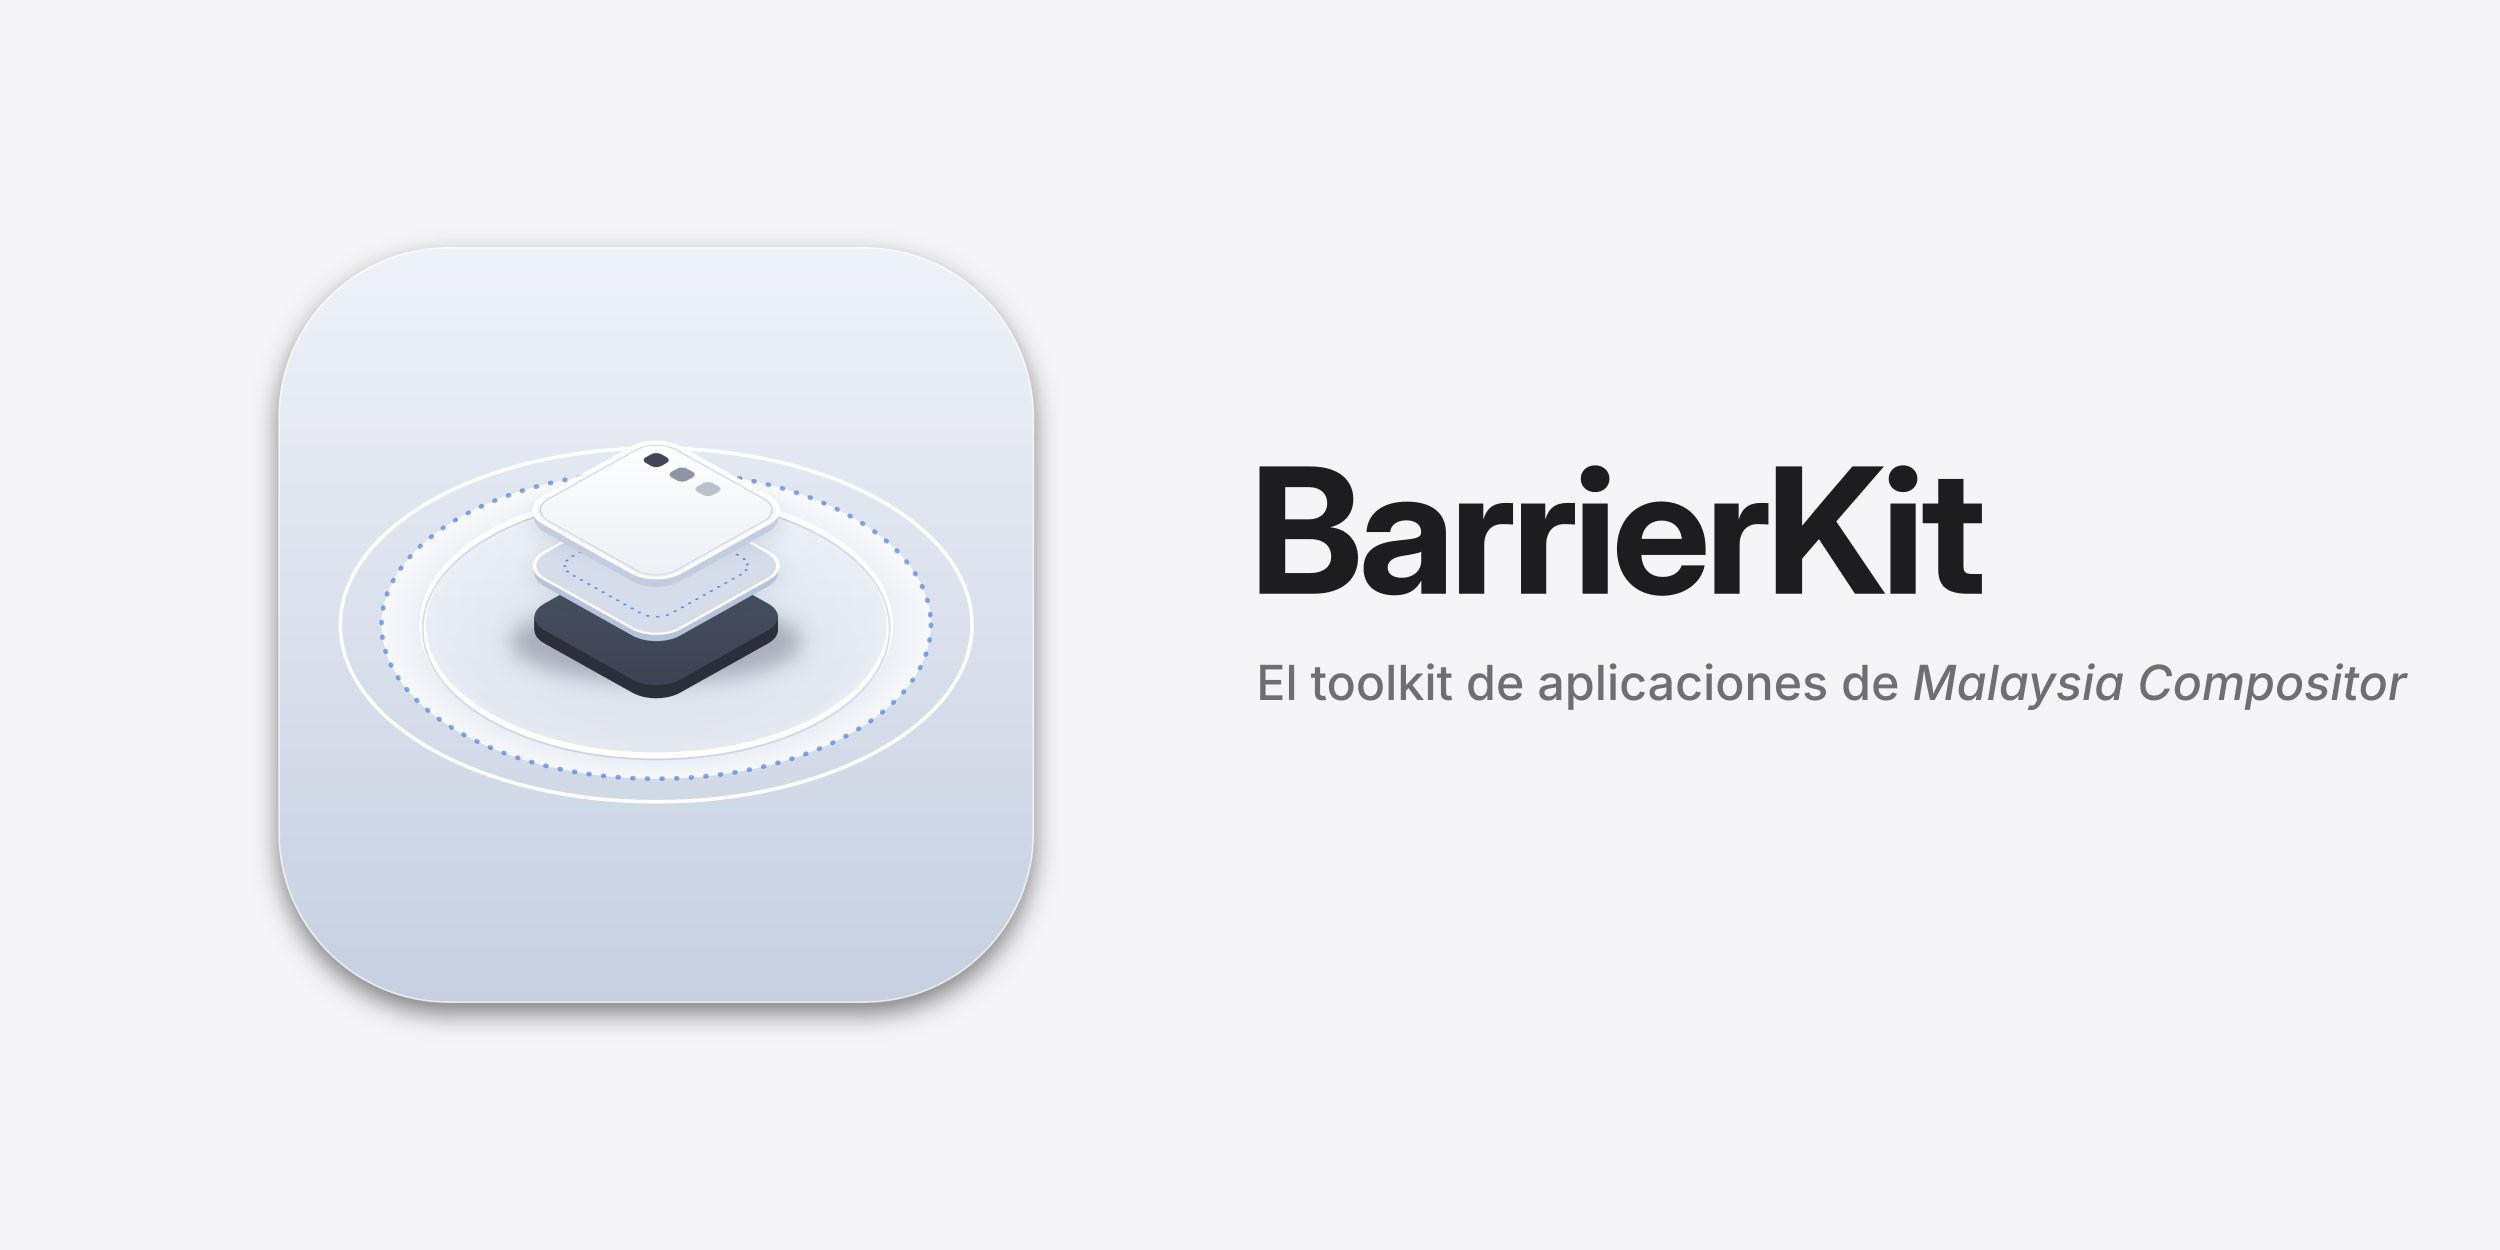
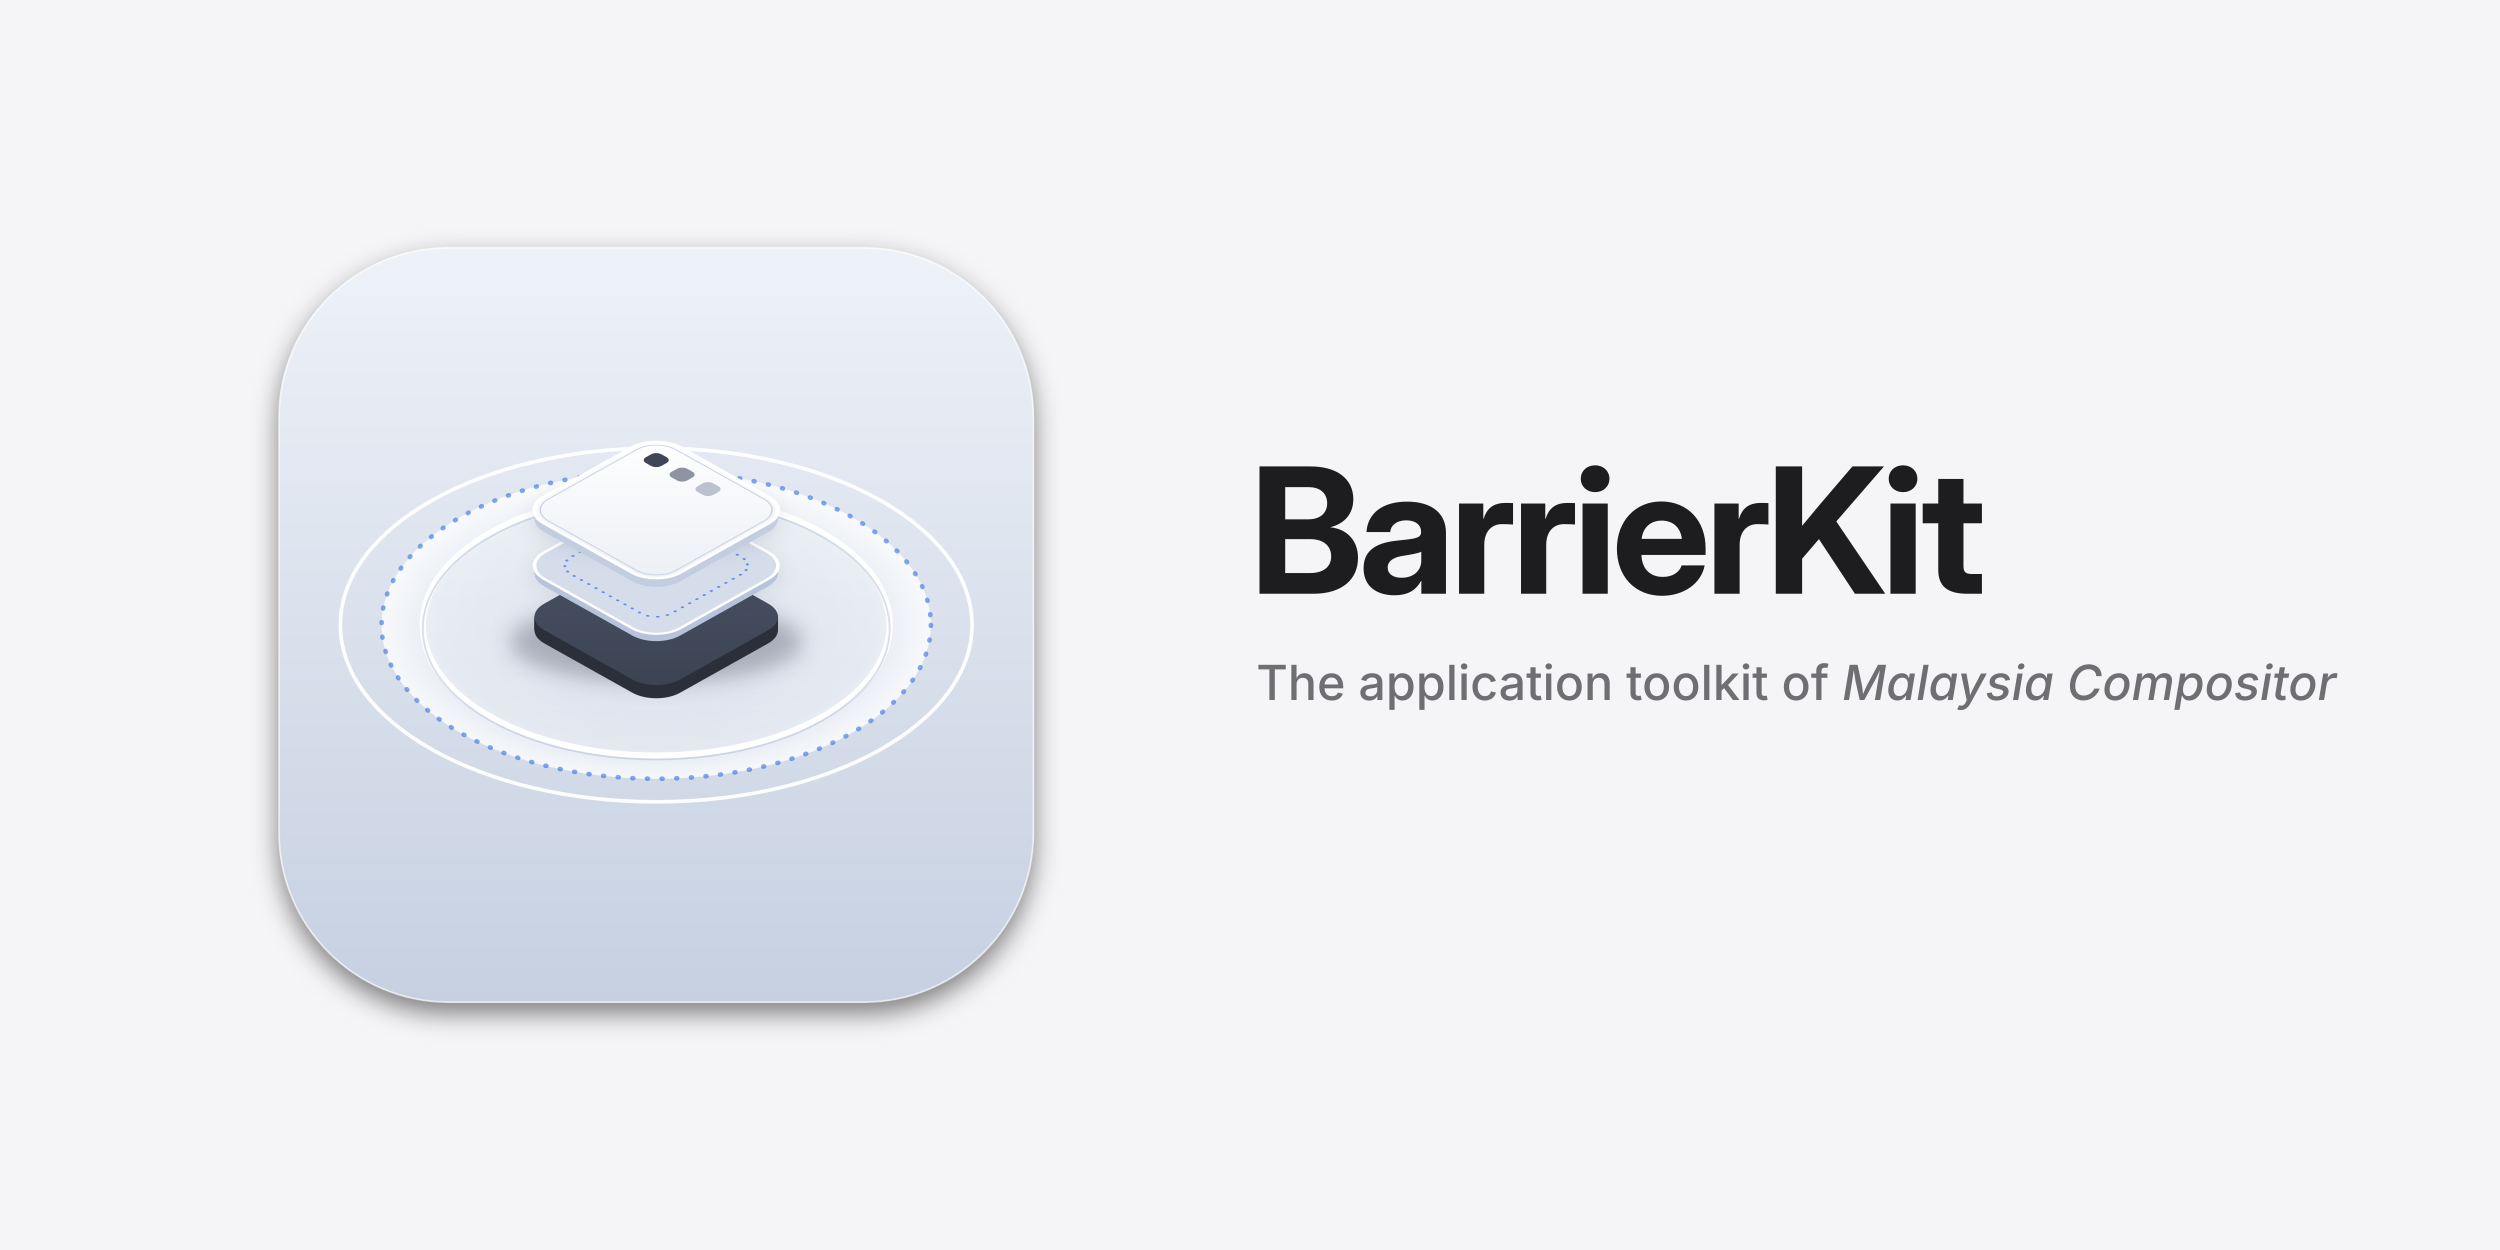
<svg xmlns="http://www.w3.org/2000/svg" viewBox="0 0 1600 800" width="1600" height="800">
  <rect width="1600" height="800" fill="#f5f5f7" />
  <g transform="translate(120 100) scale(0.5859)">
    <defs>
      <linearGradient id="tileBg" x1="0" y1="0" x2="0" y2="1">
        <stop offset="0" stop-color="#eef2f8" />
        <stop offset="1" stop-color="#c6d0e1" />
      </linearGradient>
      <radialGradient id="field" cx="0.5" cy="0.5" r="0.5">
        <stop offset="0" stop-color="#ffffff" stop-opacity="0" />
        <stop offset="0.8" stop-color="#ffffff" stop-opacity="0.35" />
        <stop offset="1" stop-color="#ffffff" stop-opacity="0.8" />
      </radialGradient>
      <linearGradient id="slate" x1="0" y1="0" x2="1" y2="1">
        <stop offset="0" stop-color="#4a5365" />
        <stop offset="1" stop-color="#3b4352" />
      </linearGradient>
      <linearGradient id="paper" x1="0" y1="0" x2="1" y2="1">
        <stop offset="0" stop-color="#ffffff" />
        <stop offset="1" stop-color="#eceff5" />
      </linearGradient>
      <filter id="iconShadow" x="-20%" y="-20%" width="140%" height="150%">
        <feDropShadow dx="0" dy="12" stdDeviation="14" flood-color="#000" flood-opacity="0.5" />
      </filter>
      <filter id="blur" x="-50%" y="-50%" width="200%" height="200%">
        <feGaussianBlur stdDeviation="14" />
      </filter>
      <clipPath id="bodyClip">
        <path d="M285.4,100 H738.6 A185.4,185.4 0 0 1 924,285.4 V738.6 A185.4,185.4 0 0 1 738.6,924 H285.4 A185.4,185.4 0 0 1 100,738.6 V285.4 A185.4,185.4 0 0 1 285.4,100 Z" />
      </clipPath>
    </defs>
    <path d="M285.4,100 H738.6 A185.4,185.4 0 0 1 924,285.4 V738.6 A185.4,185.4 0 0 1 738.6,924 H285.4 A185.4,185.4 0 0 1 100,738.6 V285.4 A185.4,185.4 0 0 1 285.4,100 Z" fill="url(#tileBg)" filter="url(#iconShadow)" />
    <g clip-path="url(#bodyClip)">
      <ellipse cx="512" cy="512" rx="300" ry="168.0" fill="url(#field)" />
      <ellipse cx="512" cy="512" rx="345" ry="193.2" fill="none" stroke="#ffffff" stroke-opacity="0.95" stroke-width="4" />
      <ellipse cx="512" cy="512" rx="300" ry="168.0" fill="none" stroke="#2f6fe4" stroke-opacity="0.6" stroke-width="5" stroke-dasharray="1 15" stroke-linecap="round" />
      <ellipse cx="512" cy="512" rx="255" ry="142.8" fill="none" stroke="#ffffff" stroke-width="7" />
      <ellipse cx="512" cy="512" rx="255" ry="142.8" fill="none" stroke="#8ea2c4" stroke-opacity="0.35" stroke-width="2" transform="translate(0 4)" />
      <g transform="translate(0 -60) translate(512 512) scale(0.8) translate(-512 -512)">
        <ellipse cx="512" cy="610" rx="200" ry="56" fill="#1b2233" opacity="0.28" filter="url(#blur)" />
        <g transform="translate(512 594) scale(1 0.56) rotate(45)">
          <rect x="-131.0" y="-131.0" width="262" height="262" rx="46" fill="#2a2f39" />
        </g>
        <g transform="translate(512 592) scale(1 0.56) rotate(45)">
          <rect x="-131.0" y="-131.0" width="262" height="262" rx="46" fill="#2a2f39" />
        </g>
        <g transform="translate(512 590) scale(1 0.56) rotate(45)">
          <rect x="-131.0" y="-131.0" width="262" height="262" rx="46" fill="#2a2f39" />
        </g>
        <g transform="translate(512 588) scale(1 0.56) rotate(45)">
          <rect x="-131.0" y="-131.0" width="262" height="262" rx="46" fill="#2a2f39" />
        </g>
        <g transform="translate(512 586) scale(1 0.56) rotate(45)">
          <rect x="-131.0" y="-131.0" width="262" height="262" rx="46" fill="#2a2f39" />
        </g>
        <g transform="translate(512 584) scale(1 0.56) rotate(45)">
          <rect x="-131.0" y="-131.0" width="262" height="262" rx="46" fill="#2a2f39" />
        </g>
        <g transform="translate(512 582) scale(1 0.56) rotate(45)">
          <rect x="-131.0" y="-131.0" width="262" height="262" rx="46" fill="#2a2f39" />
        </g>
        <g transform="translate(512 580) scale(1 0.56) rotate(45)">
          <rect x="-131.0" y="-131.0" width="262" height="262" rx="46" fill="#2a2f39" />
        </g>
        <g transform="translate(512 578) scale(1 0.56) rotate(45)">
          <rect x="-131.0" y="-131.0" width="262" height="262" rx="46" fill="#2a2f39" />
        </g>
        <g transform="translate(512 576) scale(1 0.56) rotate(45)">
          <rect x="-131.0" y="-131.0" width="262" height="262" rx="46" fill="url(#slate)" />
        </g>
        <ellipse cx="512" cy="516" rx="170" ry="48" fill="#1b2233" opacity="0.10" filter="url(#blur)" />
        <g transform="translate(512 516) scale(1 0.56) rotate(45)">
          <rect x="-131.0" y="-131.0" width="262" height="262" rx="46" fill="#b6c3da" />
        </g>
        <g transform="translate(512 514) scale(1 0.56) rotate(45)">
          <rect x="-131.0" y="-131.0" width="262" height="262" rx="46" fill="#b6c3da" />
        </g>
        <g transform="translate(512 512) scale(1 0.56) rotate(45)">
          <rect x="-131.0" y="-131.0" width="262" height="262" rx="46" fill="#b6c3da" />
        </g>
        <g transform="translate(512 510) scale(1 0.56) rotate(45)">
          <rect x="-131.0" y="-131.0" width="262" height="262" rx="46" fill="#b6c3da" />
        </g>
        <g transform="translate(512 508) scale(1 0.56) rotate(45)">
          <rect x="-131.0" y="-131.0" width="262" height="262" rx="46" fill="#b6c3da" />
        </g>
        <g transform="translate(512 506) scale(1 0.56) rotate(45)">
          <rect x="-131.0" y="-131.0" width="262" height="262" rx="46" fill="#ffffff" fill-opacity="0.42" />
          <rect x="-131.0" y="-131.0" width="262" height="262" rx="46" fill="none" stroke="#ffffff" stroke-width="5" />
          <rect x="-97.0" y="-97.0" width="194" height="194" rx="30" fill="none" stroke="#2f6fe4" stroke-opacity="0.7" stroke-width="4" stroke-dasharray="1 13" stroke-linecap="round" />
        </g>
        <ellipse cx="512" cy="444" rx="170" ry="48" fill="#1b2233" opacity="0.12" filter="url(#blur)" />
        <g transform="translate(512 442) scale(1 0.56) rotate(45)">
          <rect x="-131.0" y="-131.0" width="262" height="262" rx="46" fill="#c3cde0" />
        </g>
        <g transform="translate(512 440) scale(1 0.56) rotate(45)">
          <rect x="-131.0" y="-131.0" width="262" height="262" rx="46" fill="#c3cde0" />
        </g>
        <g transform="translate(512 438) scale(1 0.56) rotate(45)">
          <rect x="-131.0" y="-131.0" width="262" height="262" rx="46" fill="#c3cde0" />
        </g>
        <g transform="translate(512 436) scale(1 0.56) rotate(45)">
          <rect x="-131.0" y="-131.0" width="262" height="262" rx="46" fill="#c3cde0" />
        </g>
        <g transform="translate(512 434) scale(1 0.56) rotate(45)">
          <rect x="-131.0" y="-131.0" width="262" height="262" rx="46" fill="#c3cde0" />
        </g>
        <g transform="translate(512 432) scale(1 0.56) rotate(45)">
          <rect x="-131.0" y="-131.0" width="262" height="262" rx="46" fill="#c3cde0" />
        </g>
        <g transform="translate(512 430) scale(1 0.56) rotate(45)">
          <rect x="-131.0" y="-131.0" width="262" height="262" rx="46" fill="url(#paper)" />
          <rect x="-131.0" y="-131.0" width="262" height="262" rx="46" fill="none" stroke="#ffffff" stroke-width="6" />
          <rect x="-123.0" y="-123.0" width="246" height="246" rx="38" fill="none" stroke="#c9d3e6" stroke-width="2" />
          <rect x="-101.0" y="-101.0" width="30" height="30" rx="10" fill="#3f4757" />
          <rect x="-51.0" y="-101.0" width="30" height="30" rx="10" fill="#8e94a3" />
          <rect x="-1.0" y="-101.0" width="30" height="30" rx="10" fill="#bcc2cd" />
        </g>
      </g>
    </g>
    <path d="M285.4,100 H738.6 A185.4,185.4 0 0 1 924,285.4 V738.6 A185.4,185.4 0 0 1 738.6,924 H285.4 A185.4,185.4 0 0 1 100,738.6 V285.4 A185.4,185.4 0 0 1 285.4,100 Z" fill="none" stroke="#ffffff" stroke-opacity="0.6" stroke-width="2" />
  </g>
  <text x="800" y="380" font-family="Inter Display" font-weight="700" font-size="112" fill="#1d1d1f" letter-spacing="-3">BarrierKit</text>
-   <text x="804" y="448" font-family="Inter" font-weight="500" font-size="31" fill="#6e6e73">El toolkit de aplicaciones de <tspan font-style="italic">Malaysia Compositor</tspan>
+   <text x="804" y="448" font-family="Inter" font-weight="500" font-size="31" fill="#6e6e73">The application toolkit of <tspan font-style="italic">Malaysia Compositor</tspan>
  </text>
</svg>
